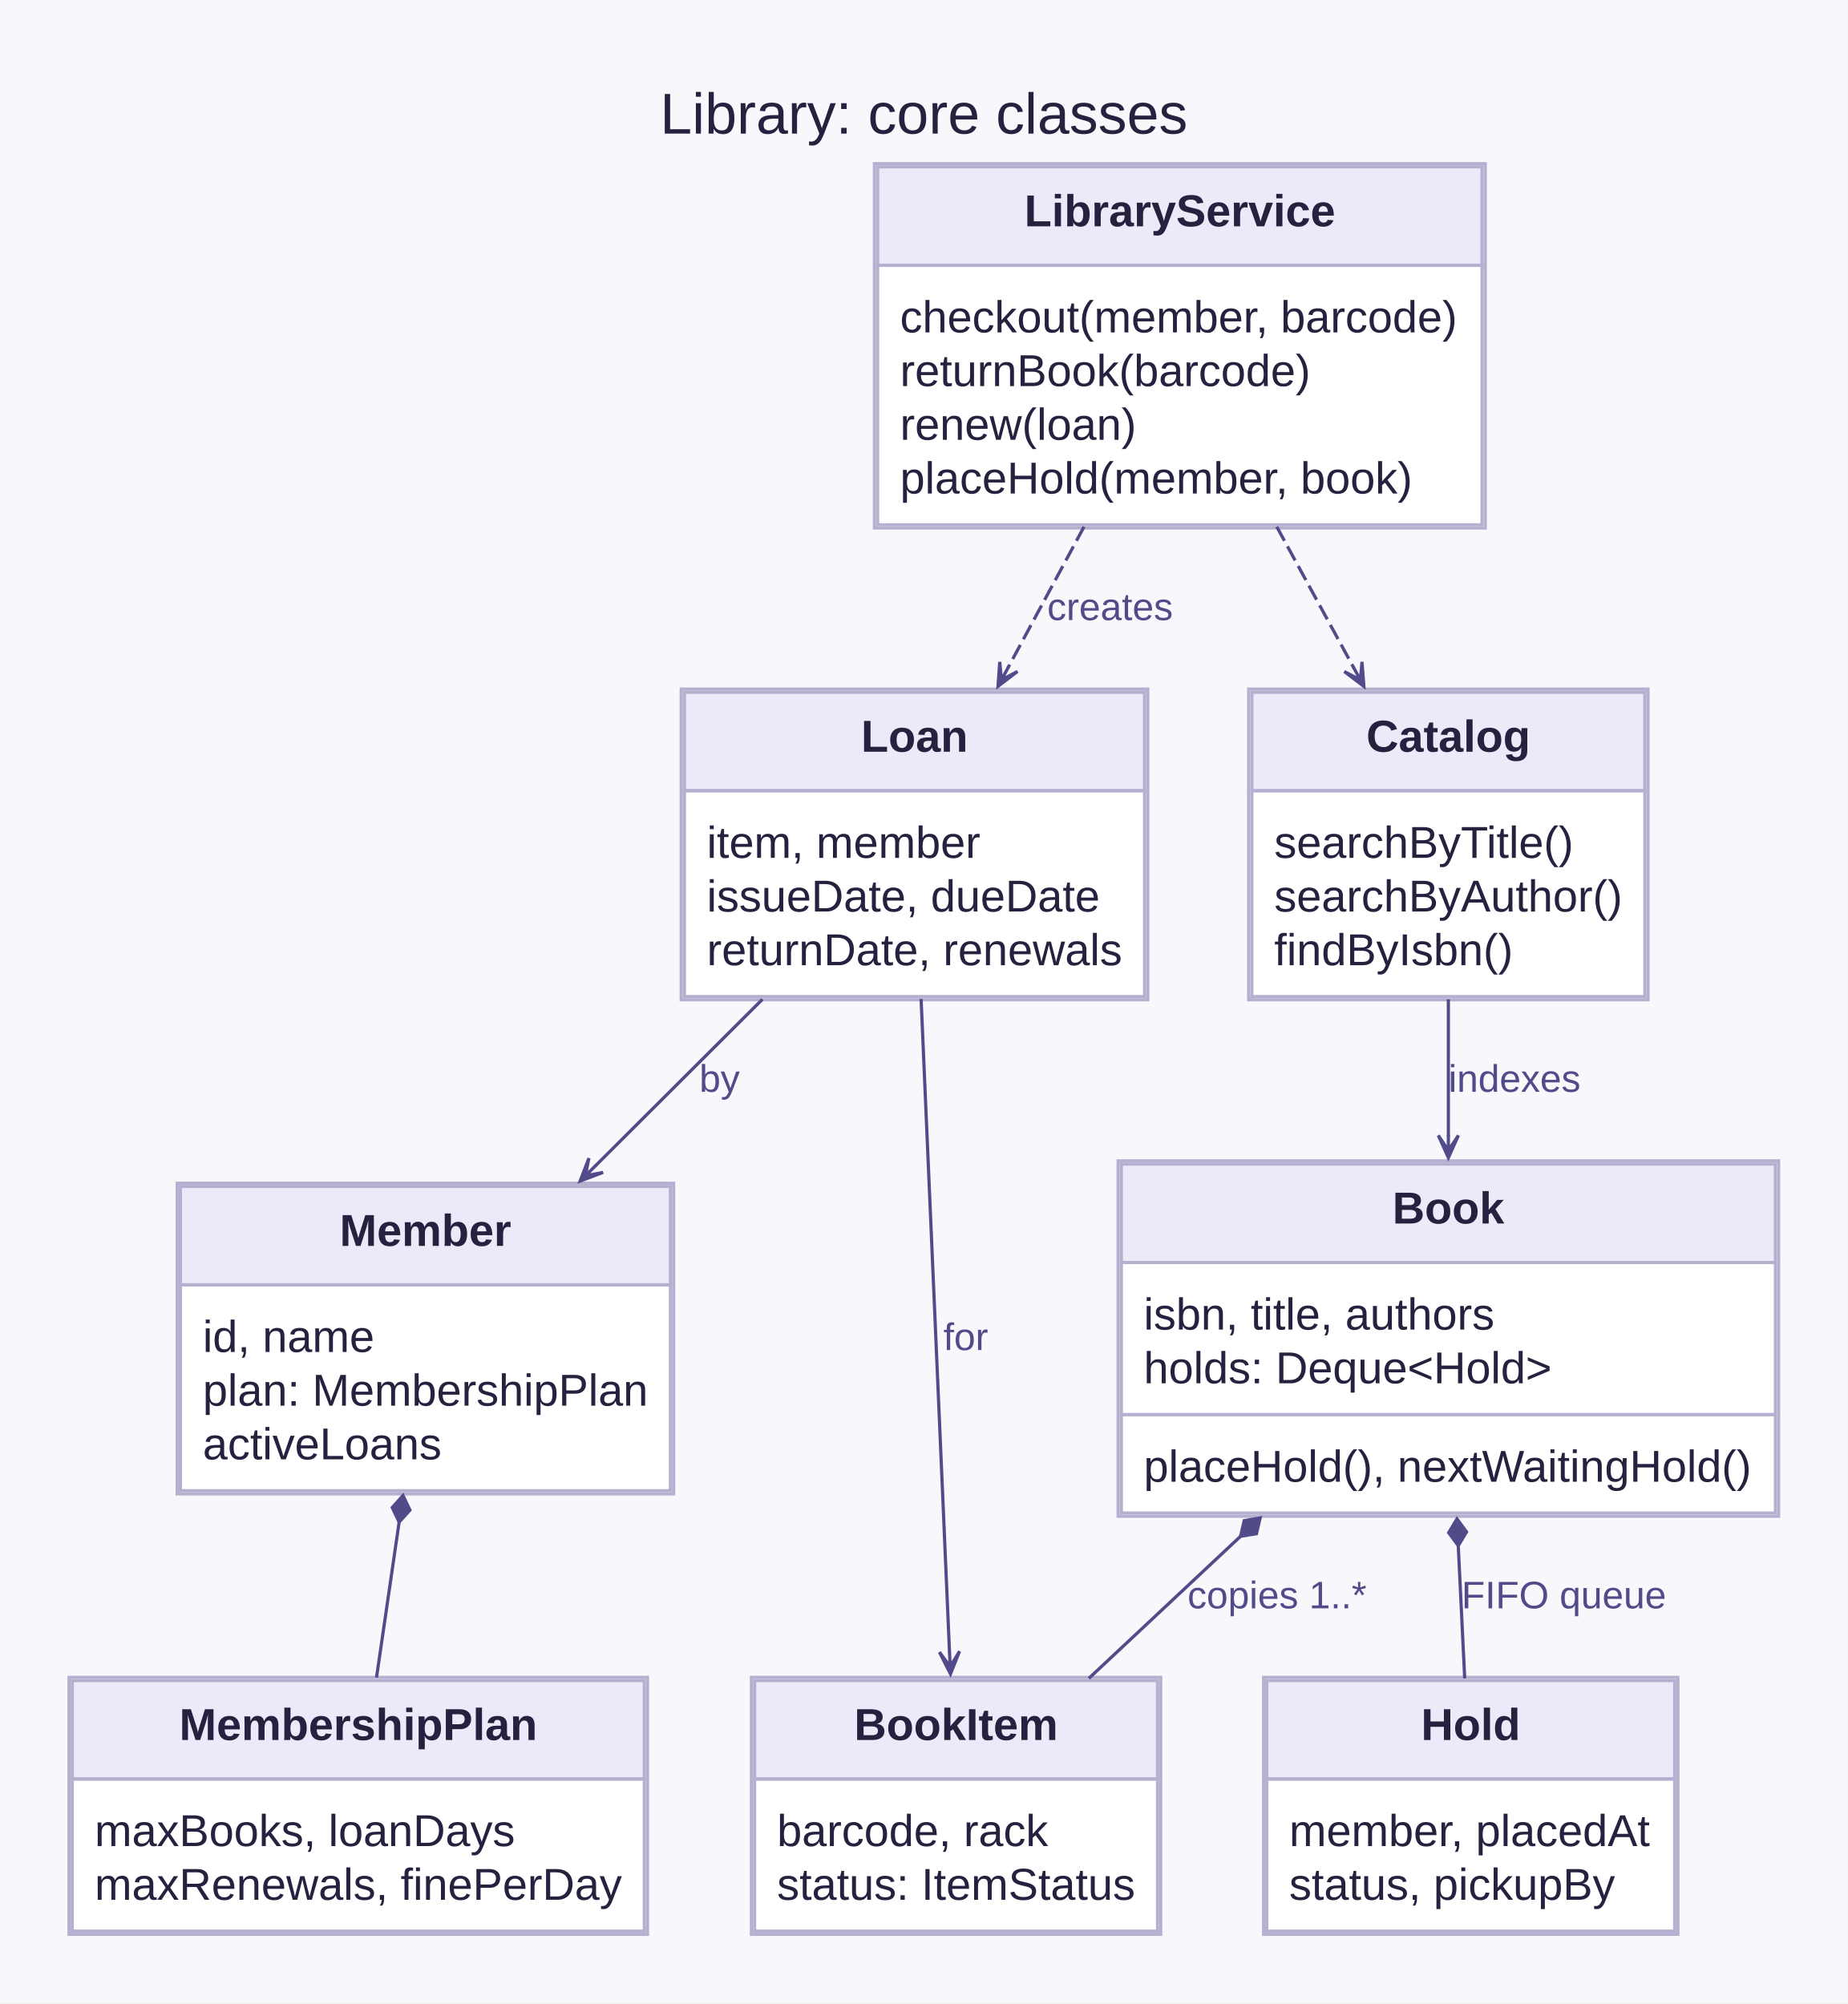
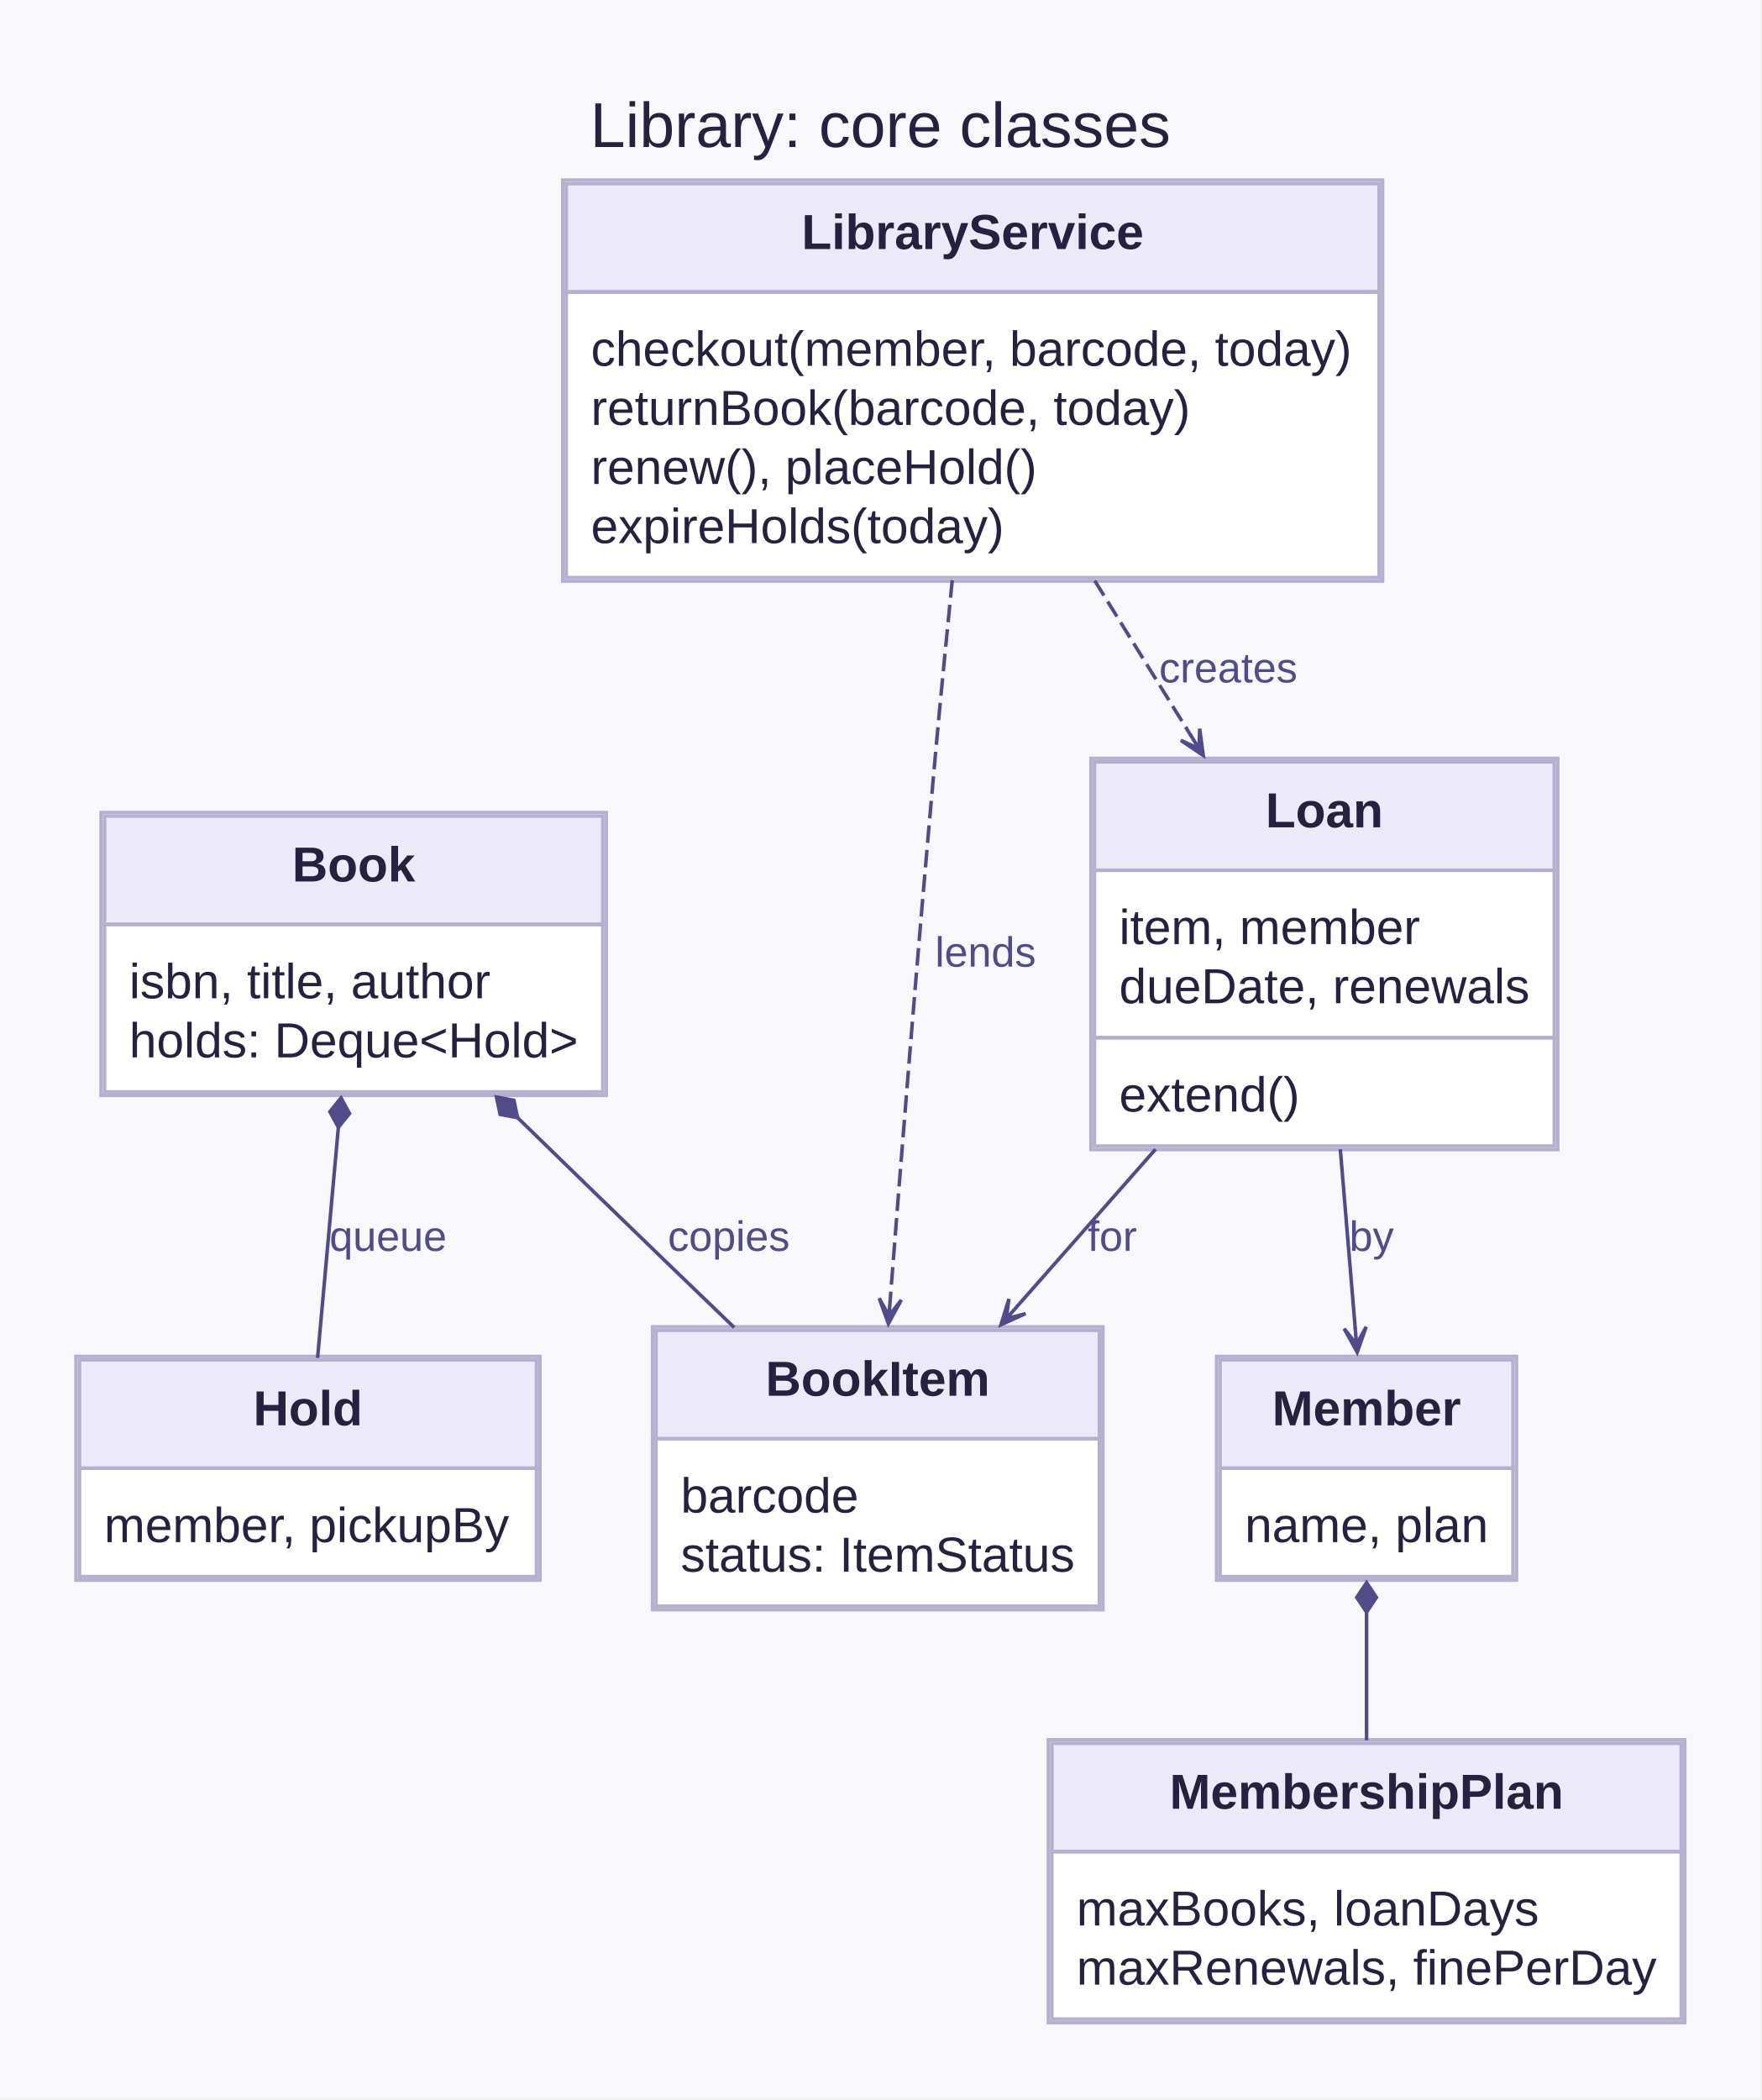
- <svg xmlns="http://www.w3.org/2000/svg" width="578pt" height="627pt" viewBox="0.00 0.00 578.00 627.00" role="img" aria-labelledby="lld-9-classes-title lld-9-classes-desc">
-   <g id="graph0" class="graph" transform="scale(1 1) rotate(0) translate(21.6 605.2)">
-     <polygon fill="#f7f7fc" stroke="none" points="-21.6,21.6 -21.6,-605.2 556.39,-605.2 556.39,21.6 -21.6,21.6" />
-     <text xml:space="preserve" text-anchor="middle" x="267.4" y="-563.4" font-family="Arial" font-size="18.00" fill="#25213e">Library: core classes</text>
+ <svg xmlns="http://www.w3.org/2000/svg" width="501pt" height="597pt" viewBox="0.00 0.00 501.00 597.00" role="img" aria-labelledby="lld-9-classes-title lld-9-classes-desc">
+   <g id="graph0" class="graph" transform="scale(1 1) rotate(0) translate(21.6 575)">
+     <polygon fill="#f7f7fc" stroke="none" points="-21.6,21.6 -21.6,-575 479.04,-575 479.04,21.6 -21.6,21.6" />
+     <text xml:space="preserve" text-anchor="middle" x="228.72" y="-533.2" font-family="Arial" font-size="18.00" fill="#25213e">Library: core classes</text>
    <g id="node1" class="node">
-       <path fill="#b6b0d0" stroke="none" d="M522.79,-242C522.79,-242 340.17,-242 340.17,-242 334.17,-242 328.17,-236 328.17,-230 328.17,-230 328.17,-142.8 328.17,-142.8 328.17,-136.8 334.17,-130.8 340.17,-130.8 340.17,-130.8 522.79,-130.8 522.79,-130.8 528.79,-130.8 534.79,-136.8 534.79,-142.8 534.79,-142.8 534.79,-230 534.79,-230 534.79,-236 528.79,-242 522.79,-242" />
-       <polygon fill="#ffffff" stroke="none" points="328.17,-130.8 328.17,-242 534.79,-242 534.79,-130.8 328.17,-130.8" />
-       <polygon fill="none" stroke="#b6b0d0" points="328.17,-130.8 328.17,-242 534.79,-242 534.79,-130.8 328.17,-130.8" />
-       <polygon fill="#ece9f8" stroke="none" points="329.17,-210.2 329.17,-241 533.79,-241 533.79,-210.2 329.17,-210.2" />
-       <polygon fill="none" stroke="#b6b0d0" points="329.17,-210.2 329.17,-241 533.79,-241 533.79,-210.2 329.17,-210.2" />
-       <text xml:space="preserve" text-anchor="start" x="413.98" y="-222.4" font-family="Arial" font-weight="bold" font-size="14.00" fill="#25213e">Book</text>
-       <polygon fill="none" stroke="#b6b0d0" points="329.17,-162.6 329.17,-210.2 533.79,-210.2 533.79,-162.6 329.17,-162.6" />
-       <text xml:space="preserve" text-anchor="start" x="336.17" y="-189.2" font-family="Arial" font-size="14.00" fill="#25213e">isbn, title, authors</text>
-       <text xml:space="preserve" text-anchor="start" x="336.17" y="-172.4" font-family="Arial" font-size="14.00" fill="#25213e">holds: Deque&lt;Hold&gt;</text>
-       <polygon fill="none" stroke="#b6b0d0" points="329.17,-131.8 329.17,-162.6 533.79,-162.6 533.79,-131.8 329.17,-131.8" />
-       <text xml:space="preserve" text-anchor="start" x="336.17" y="-141.6" font-family="Arial" font-size="14.00" fill="#25213e">placeHold(), nextWaitingHold()</text>
+       <path fill="#b6b0d0" stroke="none" d="M138.79,-344C138.79,-344 19.14,-344 19.14,-344 13.14,-344 7.14,-338 7.14,-332 7.14,-332 7.14,-275.6 7.14,-275.6 7.14,-269.6 13.14,-263.6 19.14,-263.6 19.14,-263.6 138.79,-263.6 138.79,-263.6 144.79,-263.6 150.79,-269.6 150.79,-275.6 150.79,-275.6 150.79,-332 150.79,-332 150.79,-338 144.79,-344 138.79,-344" />
+       <polygon fill="#ffffff" stroke="none" points="7.14,-263.6 7.14,-344 150.79,-344 150.79,-263.6 7.14,-263.6" />
+       <polygon fill="none" stroke="#b6b0d0" points="7.14,-263.6 7.14,-344 150.79,-344 150.79,-263.6 7.14,-263.6" />
+       <polygon fill="#ece9f8" stroke="none" points="8.14,-312.2 8.14,-343 149.79,-343 149.79,-312.2 8.14,-312.2" />
+       <polygon fill="none" stroke="#b6b0d0" points="8.14,-312.2 8.14,-343 149.79,-343 149.79,-312.2 8.14,-312.2" />
+       <text xml:space="preserve" text-anchor="start" x="61.47" y="-324.4" font-family="Arial" font-weight="bold" font-size="14.00" fill="#25213e">Book</text>
+       <polygon fill="none" stroke="#b6b0d0" points="8.14,-264.6 8.14,-312.2 149.79,-312.2 149.79,-264.6 8.14,-264.6" />
+       <text xml:space="preserve" text-anchor="start" x="15.14" y="-291.2" font-family="Arial" font-size="14.00" fill="#25213e">isbn, title, author</text>
+       <text xml:space="preserve" text-anchor="start" x="15.14" y="-274.4" font-family="Arial" font-size="14.00" fill="#25213e">holds: Deque&lt;Hold&gt;</text>
    </g>
    <g id="node2" class="node">
-       <path fill="#b6b0d0" stroke="none" d="M329.5,-80.4C329.5,-80.4 225.46,-80.4 225.46,-80.4 219.46,-80.4 213.46,-74.4 213.46,-68.4 213.46,-68.4 213.46,-12 213.46,-12 213.46,-6 219.46,0 225.46,0 225.46,0 329.5,0 329.5,0 335.5,0 341.5,-6 341.5,-12 341.5,-12 341.5,-68.4 341.5,-68.4 341.5,-74.4 335.5,-80.4 329.5,-80.4" />
-       <polygon fill="#ffffff" stroke="none" points="213.46,0 213.46,-80.4 341.5,-80.4 341.5,0 213.46,0" />
-       <polygon fill="none" stroke="#b6b0d0" points="213.46,0 213.46,-80.4 341.5,-80.4 341.5,0 213.46,0" />
-       <polygon fill="#ece9f8" stroke="none" points="214.46,-48.6 214.46,-79.4 340.5,-79.4 340.5,-48.6 214.46,-48.6" />
-       <polygon fill="none" stroke="#b6b0d0" points="214.46,-48.6 214.46,-79.4 340.5,-79.4 340.5,-48.6 214.46,-48.6" />
-       <text xml:space="preserve" text-anchor="start" x="245.59" y="-60.8" font-family="Arial" font-weight="bold" font-size="14.00" fill="#25213e">BookItem</text>
-       <polygon fill="none" stroke="#b6b0d0" points="214.46,-1 214.46,-48.6 340.5,-48.6 340.5,-1 214.46,-1" />
-       <text xml:space="preserve" text-anchor="start" x="221.46" y="-27.6" font-family="Arial" font-size="14.00" fill="#25213e">barcode, rack</text>
-       <text xml:space="preserve" text-anchor="start" x="221.46" y="-10.8" font-family="Arial" font-size="14.00" fill="#25213e">status: ItemStatus</text>
+       <path fill="#b6b0d0" stroke="none" d="M279.99,-197.8C279.99,-197.8 175.94,-197.8 175.94,-197.8 169.94,-197.8 163.94,-191.8 163.94,-185.8 163.94,-185.8 163.94,-129.4 163.94,-129.4 163.94,-123.4 169.94,-117.4 175.94,-117.4 175.94,-117.4 279.99,-117.4 279.99,-117.4 285.99,-117.4 291.99,-123.4 291.99,-129.4 291.99,-129.4 291.99,-185.8 291.99,-185.8 291.99,-191.8 285.99,-197.8 279.99,-197.8" />
+       <polygon fill="#ffffff" stroke="none" points="163.94,-117.4 163.94,-197.8 291.99,-197.8 291.99,-117.4 163.94,-117.4" />
+       <polygon fill="none" stroke="#b6b0d0" points="163.94,-117.4 163.94,-197.8 291.99,-197.8 291.99,-117.4 163.94,-117.4" />
+       <polygon fill="#ece9f8" stroke="none" points="164.94,-166 164.94,-196.8 290.99,-196.8 290.99,-166 164.94,-166" />
+       <polygon fill="none" stroke="#b6b0d0" points="164.94,-166 164.94,-196.8 290.99,-196.8 290.99,-166 164.94,-166" />
+       <text xml:space="preserve" text-anchor="start" x="196.07" y="-178.2" font-family="Arial" font-weight="bold" font-size="14.00" fill="#25213e">BookItem</text>
+       <polygon fill="none" stroke="#b6b0d0" points="164.94,-118.4 164.94,-166 290.99,-166 290.99,-118.4 164.94,-118.4" />
+       <text xml:space="preserve" text-anchor="start" x="171.94" y="-145" font-family="Arial" font-size="14.00" fill="#25213e">barcode</text>
+       <text xml:space="preserve" text-anchor="start" x="171.94" y="-128.2" font-family="Arial" font-size="14.00" fill="#25213e">status: ItemStatus</text>
    </g>
    <g id="edge1" class="edge">
-       <path fill="none" stroke="#514b89" d="M366.43,-124.49C350.36,-109.45 333.59,-93.74 319,-80.07" />
-       <polygon fill="#514b89" stroke="#514b89" points="366.47,-124.53 371.45,-125.35 372.6,-130.27 367.62,-129.44 366.47,-124.53" />
-       <text xml:space="preserve" text-anchor="middle" x="377.88" y="-102" font-family="Arial" font-size="12.00" fill="#514b89">copies 1..*</text>
+       <path fill="none" stroke="#514b89" d="M125.54,-257.29C139.28,-243.9 154.36,-229.24 168.28,-215.8 174.37,-209.92 180.82,-203.71 187.15,-197.63" />
+       <polygon fill="#514b89" stroke="#514b89" points="125.57,-257.26 124.52,-262.2 119.56,-263.12 120.61,-258.19 125.57,-257.26" />
+       <text xml:space="preserve" text-anchor="middle" x="185.62" y="-219.4" font-family="Arial" font-size="12.00" fill="#514b89">copies</text>
    </g>
    <g id="node6" class="node">
-       <path fill="#b6b0d0" stroke="none" d="M491.28,-80.4C491.28,-80.4 385.68,-80.4 385.68,-80.4 379.68,-80.4 373.68,-74.4 373.68,-68.4 373.68,-68.4 373.68,-12 373.68,-12 373.68,-6 379.68,0 385.68,0 385.68,0 491.28,0 491.28,0 497.28,0 503.28,-6 503.28,-12 503.28,-12 503.28,-68.4 503.28,-68.4 503.28,-74.4 497.28,-80.4 491.28,-80.4" />
-       <polygon fill="#ffffff" stroke="none" points="373.68,0 373.68,-80.4 503.28,-80.4 503.28,0 373.68,0" />
-       <polygon fill="none" stroke="#b6b0d0" points="373.68,0 373.68,-80.4 503.28,-80.4 503.28,0 373.68,0" />
-       <polygon fill="#ece9f8" stroke="none" points="374.68,-48.6 374.68,-79.4 502.28,-79.4 502.28,-48.6 374.68,-48.6" />
-       <polygon fill="none" stroke="#b6b0d0" points="374.68,-48.6 374.68,-79.4 502.28,-79.4 502.28,-48.6 374.68,-48.6" />
-       <text xml:space="preserve" text-anchor="start" x="422.93" y="-60.8" font-family="Arial" font-weight="bold" font-size="14.00" fill="#25213e">Hold</text>
-       <polygon fill="none" stroke="#b6b0d0" points="374.68,-1 374.68,-48.6 502.28,-48.6 502.28,-1 374.68,-1" />
-       <text xml:space="preserve" text-anchor="start" x="381.68" y="-27.6" font-family="Arial" font-size="14.00" fill="#25213e">member, placedAt</text>
-       <text xml:space="preserve" text-anchor="start" x="381.68" y="-10.8" font-family="Arial" font-size="14.00" fill="#25213e">status, pickupBy</text>
+       <path fill="#b6b0d0" stroke="none" d="M119.93,-189.4C119.93,-189.4 12,-189.4 12,-189.4 6,-189.4 0,-183.4 0,-177.4 0,-177.4 0,-137.8 0,-137.8 0,-131.8 6,-125.8 12,-125.8 12,-125.8 119.93,-125.8 119.93,-125.8 125.93,-125.8 131.93,-131.8 131.93,-137.8 131.93,-137.8 131.93,-177.4 131.93,-177.4 131.93,-183.4 125.93,-189.4 119.93,-189.4" />
+       <polygon fill="#ffffff" stroke="none" points="0,-125.8 0,-189.4 131.93,-189.4 131.93,-125.8 0,-125.8" />
+       <polygon fill="none" stroke="#b6b0d0" points="0,-125.8 0,-189.4 131.93,-189.4 131.93,-125.8 0,-125.8" />
+       <polygon fill="#ece9f8" stroke="none" points="1,-157.6 1,-188.4 130.93,-188.4 130.93,-157.6 1,-157.6" />
+       <polygon fill="none" stroke="#b6b0d0" points="1,-157.6 1,-188.4 130.93,-188.4 130.93,-157.6 1,-157.6" />
+       <text xml:space="preserve" text-anchor="start" x="50.41" y="-169.8" font-family="Arial" font-weight="bold" font-size="14.00" fill="#25213e">Hold</text>
+       <polygon fill="none" stroke="#b6b0d0" points="1,-126.8 1,-157.6 130.93,-157.6 130.93,-126.8 1,-126.8" />
+       <text xml:space="preserve" text-anchor="start" x="8" y="-136.6" font-family="Arial" font-size="14.00" fill="#25213e">member, pickupBy</text>
    </g>
    <g id="edge2" class="edge">
-       <path fill="none" stroke="#514b89" d="M434.57,-121.66C435.26,-107.49 435.97,-92.89 436.59,-80.07" />
-       <polygon fill="#514b89" stroke="#514b89" points="434.58,-121.59 437.17,-125.92 434.17,-129.98 431.58,-125.65 434.58,-121.59" />
-       <text xml:space="preserve" text-anchor="middle" x="467.62" y="-102" font-family="Arial" font-size="12.00" fill="#514b89">FIFO queue</text>
+       <path fill="none" stroke="#514b89" d="M74.6,-254.41C72.65,-232.77 70.41,-207.93 68.7,-188.97" />
+       <polygon fill="#514b89" stroke="#514b89" points="74.61,-254.51 77.78,-258.45 75.37,-262.88 72.2,-258.95 74.61,-254.51" />
+       <text xml:space="preserve" text-anchor="middle" x="88.76" y="-219.4" font-family="Arial" font-size="12.00" fill="#514b89">queue</text>
    </g>
    <g id="node3" class="node">
-       <path fill="#b6b0d0" stroke="none" d="M177.13,-235C177.13,-235 45.83,-235 45.83,-235 39.83,-235 33.83,-229 33.83,-223 33.83,-223 33.83,-149.8 33.83,-149.8 33.83,-143.8 39.83,-137.8 45.83,-137.8 45.83,-137.8 177.13,-137.8 177.13,-137.8 183.13,-137.8 189.13,-143.8 189.13,-149.8 189.13,-149.8 189.13,-223 189.13,-223 189.13,-229 183.13,-235 177.13,-235" />
-       <polygon fill="#ffffff" stroke="none" points="33.83,-137.8 33.83,-235 189.13,-235 189.13,-137.8 33.83,-137.8" />
-       <polygon fill="none" stroke="#b6b0d0" points="33.83,-137.8 33.83,-235 189.13,-235 189.13,-137.8 33.83,-137.8" />
-       <polygon fill="#ece9f8" stroke="none" points="34.83,-203.2 34.83,-234 188.13,-234 188.13,-203.2 34.83,-203.2" />
-       <polygon fill="none" stroke="#b6b0d0" points="34.83,-203.2 34.83,-234 188.13,-234 188.13,-203.2 34.83,-203.2" />
-       <text xml:space="preserve" text-anchor="start" x="84.64" y="-215.4" font-family="Arial" font-weight="bold" font-size="14.00" fill="#25213e">Member</text>
-       <polygon fill="none" stroke="#b6b0d0" points="34.83,-138.8 34.83,-203.2 188.13,-203.2 188.13,-138.8 34.83,-138.8" />
-       <text xml:space="preserve" text-anchor="start" x="41.83" y="-182.2" font-family="Arial" font-size="14.00" fill="#25213e">id, name</text>
-       <text xml:space="preserve" text-anchor="start" x="41.83" y="-165.4" font-family="Arial" font-size="14.00" fill="#25213e">plan: MembershipPlan</text>
-       <text xml:space="preserve" text-anchor="start" x="41.83" y="-148.6" font-family="Arial" font-size="14.00" fill="#25213e">activeLoans</text>
+       <path fill="#b6b0d0" stroke="none" d="M397.6,-189.4C397.6,-189.4 336.33,-189.4 336.33,-189.4 330.33,-189.4 324.33,-183.4 324.33,-177.4 324.33,-177.4 324.33,-137.8 324.33,-137.8 324.33,-131.8 330.33,-125.8 336.33,-125.8 336.33,-125.8 397.6,-125.8 397.6,-125.8 403.6,-125.8 409.6,-131.8 409.6,-137.8 409.6,-137.8 409.6,-177.4 409.6,-177.4 409.6,-183.4 403.6,-189.4 397.6,-189.4" />
+       <polygon fill="#ffffff" stroke="none" points="324.33,-125.8 324.33,-189.4 409.6,-189.4 409.6,-125.8 324.33,-125.8" />
+       <polygon fill="none" stroke="#b6b0d0" points="324.33,-125.8 324.33,-189.4 409.6,-189.4 409.6,-125.8 324.33,-125.8" />
+       <polygon fill="#ece9f8" stroke="none" points="325.33,-157.6 325.33,-188.4 408.6,-188.4 408.6,-157.6 325.33,-157.6" />
+       <polygon fill="none" stroke="#b6b0d0" points="325.33,-157.6 325.33,-188.4 408.6,-188.4 408.6,-157.6 325.33,-157.6" />
+       <text xml:space="preserve" text-anchor="start" x="340.12" y="-169.8" font-family="Arial" font-weight="bold" font-size="14.00" fill="#25213e">Member</text>
+       <polygon fill="none" stroke="#b6b0d0" points="325.33,-126.8 325.33,-157.6 408.6,-157.6 408.6,-126.8 325.33,-126.8" />
+       <text xml:space="preserve" text-anchor="start" x="332.33" y="-136.6" font-family="Arial" font-size="14.00" fill="#25213e">name, plan</text>
    </g>
    <g id="node4" class="node">
-       <path fill="#b6b0d0" stroke="none" d="M168.96,-80.4C168.96,-80.4 12,-80.4 12,-80.4 6,-80.4 0,-74.4 0,-68.4 0,-68.4 0,-12 0,-12 0,-6 6,0 12,0 12,0 168.96,0 168.96,0 174.96,0 180.96,-6 180.96,-12 180.96,-12 180.96,-68.4 180.96,-68.4 180.96,-74.4 174.96,-80.4 168.96,-80.4" />
-       <polygon fill="#ffffff" stroke="none" points="0,0 0,-80.4 180.96,-80.4 180.96,0 0,0" />
-       <polygon fill="none" stroke="#b6b0d0" points="0,0 0,-80.4 180.96,-80.4 180.96,0 0,0" />
-       <polygon fill="#ece9f8" stroke="none" points="1,-48.6 1,-79.4 179.96,-79.4 179.96,-48.6 1,-48.6" />
-       <polygon fill="none" stroke="#b6b0d0" points="1,-48.6 1,-79.4 179.96,-79.4 179.96,-48.6 1,-48.6" />
-       <text xml:space="preserve" text-anchor="start" x="34.47" y="-60.8" font-family="Arial" font-weight="bold" font-size="14.00" fill="#25213e">MembershipPlan</text>
-       <polygon fill="none" stroke="#b6b0d0" points="1,-1 1,-48.6 179.96,-48.6 179.96,-1 1,-1" />
-       <text xml:space="preserve" text-anchor="start" x="8" y="-27.6" font-family="Arial" font-size="14.00" fill="#25213e">maxBooks, loanDays</text>
-       <text xml:space="preserve" text-anchor="start" x="8" y="-10.8" font-family="Arial" font-size="14.00" fill="#25213e">maxRenewals, finePerDay</text>
+       <path fill="#b6b0d0" stroke="none" d="M445.44,-80.4C445.44,-80.4 288.49,-80.4 288.49,-80.4 282.49,-80.4 276.49,-74.4 276.49,-68.4 276.49,-68.4 276.49,-12 276.49,-12 276.49,-6 282.49,0 288.49,0 288.49,0 445.44,0 445.44,0 451.44,0 457.44,-6 457.44,-12 457.44,-12 457.44,-68.4 457.44,-68.4 457.44,-74.4 451.44,-80.4 445.44,-80.4" />
+       <polygon fill="#ffffff" stroke="none" points="276.49,0 276.49,-80.4 457.44,-80.4 457.44,0 276.49,0" />
+       <polygon fill="none" stroke="#b6b0d0" points="276.49,0 276.49,-80.4 457.44,-80.4 457.44,0 276.49,0" />
+       <polygon fill="#ece9f8" stroke="none" points="277.49,-48.6 277.49,-79.4 456.44,-79.4 456.44,-48.6 277.49,-48.6" />
+       <polygon fill="none" stroke="#b6b0d0" points="277.49,-48.6 277.49,-79.4 456.44,-79.4 456.44,-48.6 277.49,-48.6" />
+       <text xml:space="preserve" text-anchor="start" x="310.95" y="-60.8" font-family="Arial" font-weight="bold" font-size="14.00" fill="#25213e">MembershipPlan</text>
+       <polygon fill="none" stroke="#b6b0d0" points="277.49,-1 277.49,-48.6 456.44,-48.6 456.44,-1 277.49,-1" />
+       <text xml:space="preserve" text-anchor="start" x="284.49" y="-27.6" font-family="Arial" font-size="14.00" fill="#25213e">maxBooks, loanDays</text>
+       <text xml:space="preserve" text-anchor="start" x="284.49" y="-10.8" font-family="Arial" font-size="14.00" fill="#25213e">maxRenewals, finePerDay</text>
    </g>
    <g id="edge3" class="edge">
-       <path fill="none" stroke="#514b89" d="M103.3,-129.24C100.92,-112.89 98.37,-95.39 96.18,-80.33" />
-       <polygon fill="#514b89" stroke="#514b89" points="103.26,-128.98 106.64,-132.73 104.47,-137.29 101.1,-133.54 103.26,-128.98" />
+       <path fill="none" stroke="#514b89" d="M366.97,-116.78C366.97,-104.96 366.97,-92.03 366.97,-80.26" />
+       <polygon fill="#514b89" stroke="#514b89" points="366.97,-116.68 369.77,-120.88 366.97,-125.08 364.17,-120.88 366.97,-116.68" />
    </g>
    <g id="node5" class="node">
-       <path fill="#b6b0d0" stroke="none" d="M325.45,-389.6C325.45,-389.6 203.5,-389.6 203.5,-389.6 197.5,-389.6 191.5,-383.6 191.5,-377.6 191.5,-377.6 191.5,-304.4 191.5,-304.4 191.5,-298.4 197.5,-292.4 203.5,-292.4 203.5,-292.4 325.45,-292.4 325.45,-292.4 331.45,-292.4 337.45,-298.4 337.45,-304.4 337.45,-304.4 337.45,-377.6 337.45,-377.6 337.45,-383.6 331.45,-389.6 325.45,-389.6" />
-       <polygon fill="#ffffff" stroke="none" points="191.5,-292.4 191.5,-389.6 337.45,-389.6 337.45,-292.4 191.5,-292.4" />
-       <polygon fill="none" stroke="#b6b0d0" points="191.5,-292.4 191.5,-389.6 337.45,-389.6 337.45,-292.4 191.5,-292.4" />
-       <polygon fill="#ece9f8" stroke="none" points="192.5,-357.8 192.5,-388.6 336.45,-388.6 336.45,-357.8 192.5,-357.8" />
-       <polygon fill="none" stroke="#b6b0d0" points="192.5,-357.8 192.5,-388.6 336.45,-388.6 336.45,-357.8 192.5,-357.8" />
-       <text xml:space="preserve" text-anchor="start" x="247.76" y="-370" font-family="Arial" font-weight="bold" font-size="14.00" fill="#25213e">Loan</text>
-       <polygon fill="none" stroke="#b6b0d0" points="192.5,-293.4 192.5,-357.8 336.45,-357.8 336.45,-293.4 192.5,-293.4" />
-       <text xml:space="preserve" text-anchor="start" x="199.5" y="-336.8" font-family="Arial" font-size="14.00" fill="#25213e">item, member</text>
-       <text xml:space="preserve" text-anchor="start" x="199.5" y="-320" font-family="Arial" font-size="14.00" fill="#25213e">issueDate, dueDate</text>
-       <text xml:space="preserve" text-anchor="start" x="199.5" y="-303.2" font-family="Arial" font-size="14.00" fill="#25213e">returnDate, renewals</text>
+       <path fill="#b6b0d0" stroke="none" d="M409.33,-359.4C409.33,-359.4 300.6,-359.4 300.6,-359.4 294.6,-359.4 288.6,-353.4 288.6,-347.4 288.6,-347.4 288.6,-260.2 288.6,-260.2 288.6,-254.2 294.6,-248.2 300.6,-248.2 300.6,-248.2 409.33,-248.2 409.33,-248.2 415.33,-248.2 421.33,-254.2 421.33,-260.2 421.33,-260.2 421.33,-347.4 421.33,-347.4 421.33,-353.4 415.33,-359.4 409.33,-359.4" />
+       <polygon fill="#ffffff" stroke="none" points="288.6,-248.2 288.6,-359.4 421.33,-359.4 421.33,-248.2 288.6,-248.2" />
+       <polygon fill="none" stroke="#b6b0d0" points="288.6,-248.2 288.6,-359.4 421.33,-359.4 421.33,-248.2 288.6,-248.2" />
+       <polygon fill="#ece9f8" stroke="none" points="289.6,-327.6 289.6,-358.4 420.33,-358.4 420.33,-327.6 289.6,-327.6" />
+       <polygon fill="none" stroke="#b6b0d0" points="289.6,-327.6 289.6,-358.4 420.33,-358.4 420.33,-327.6 289.6,-327.6" />
+       <text xml:space="preserve" text-anchor="start" x="338.24" y="-339.8" font-family="Arial" font-weight="bold" font-size="14.00" fill="#25213e">Loan</text>
+       <polygon fill="none" stroke="#b6b0d0" points="289.6,-280 289.6,-327.6 420.33,-327.6 420.33,-280 289.6,-280" />
+       <text xml:space="preserve" text-anchor="start" x="296.6" y="-306.6" font-family="Arial" font-size="14.00" fill="#25213e">item, member</text>
+       <text xml:space="preserve" text-anchor="start" x="296.6" y="-289.8" font-family="Arial" font-size="14.00" fill="#25213e">dueDate, renewals</text>
+       <polygon fill="none" stroke="#b6b0d0" points="289.6,-249.2 289.6,-280 420.33,-280 420.33,-249.2 289.6,-249.2" />
+       <text xml:space="preserve" text-anchor="start" x="296.6" y="-259" font-family="Arial" font-size="14.00" fill="#25213e">extend()</text>
    </g>
    <g id="edge4" class="edge">
-       <path fill="none" stroke="#514b89" d="M266.54,-292.65C268.98,-236.66 273.01,-144.03 275.43,-88.19" />
-       <polygon fill="#514b89" stroke="#514b89" points="275.73,-81.45 278.57,-88.58 275.63,-83.73 275.42,-88.44 275.42,-88.44 275.42,-88.44 275.63,-83.73 272.28,-88.3 275.73,-81.45" />
-       <text xml:space="preserve" text-anchor="middle" x="280.52" y="-182.8" font-family="Arial" font-size="12.00" fill="#514b89">for</text>
+       <path fill="none" stroke="#514b89" d="M306.95,-248.28C293.92,-233.49 279.97,-217.64 267.46,-203.45" />
+       <polygon fill="#514b89" stroke="#514b89" points="263.01,-198.39 270,-201.56 264.52,-200.1 267.63,-203.64 267.63,-203.64 267.63,-203.64 264.52,-200.1 265.27,-205.72 263.01,-198.39" />
+       <text xml:space="preserve" text-anchor="middle" x="294.66" y="-219.4" font-family="Arial" font-size="12.00" fill="#514b89">for</text>
    </g>
    <g id="edge5" class="edge">
-       <path fill="none" stroke="#514b89" d="M216.91,-292.55C200.36,-276.05 181.69,-257.43 164.71,-240.49" />
-       <polygon fill="#514b89" stroke="#514b89" points="159.88,-235.68 167.06,-238.39 161.5,-237.29 164.84,-240.62 164.84,-240.62 164.84,-240.62 161.5,-237.29 162.62,-242.85 159.88,-235.68" />
-       <text xml:space="preserve" text-anchor="middle" x="203.48" y="-263.6" font-family="Arial" font-size="12.00" fill="#514b89">by</text>
+       <path fill="none" stroke="#514b89" d="M359.5,-248.28C360.91,-231.3 362.44,-212.94 363.75,-197.28" />
+       <polygon fill="#514b89" stroke="#514b89" points="364.3,-190.57 366.86,-197.81 364.12,-192.84 363.72,-197.55 363.72,-197.55 363.72,-197.55 364.12,-192.84 360.59,-197.28 364.3,-190.57" />
+       <text xml:space="preserve" text-anchor="middle" x="368.38" y="-219.4" font-family="Arial" font-size="12.00" fill="#514b89">by</text>
    </g>
    <g id="node7" class="node">
-       <path fill="#b6b0d0" stroke="none" d="M481.94,-389.6C481.94,-389.6 381.01,-389.6 381.01,-389.6 375.01,-389.6 369.01,-383.6 369.01,-377.6 369.01,-377.6 369.01,-304.4 369.01,-304.4 369.01,-298.4 375.01,-292.4 381.01,-292.4 381.01,-292.4 481.94,-292.4 481.94,-292.4 487.94,-292.4 493.94,-298.4 493.94,-304.4 493.94,-304.4 493.94,-377.6 493.94,-377.6 493.94,-383.6 487.94,-389.6 481.94,-389.6" />
-       <polygon fill="#ffffff" stroke="none" points="369.01,-292.4 369.01,-389.6 493.94,-389.6 493.94,-292.4 369.01,-292.4" />
-       <polygon fill="none" stroke="#b6b0d0" points="369.01,-292.4 369.01,-389.6 493.94,-389.6 493.94,-292.4 369.01,-292.4" />
-       <polygon fill="#ece9f8" stroke="none" points="370.01,-357.8 370.01,-388.6 492.94,-388.6 492.94,-357.8 370.01,-357.8" />
-       <polygon fill="none" stroke="#b6b0d0" points="370.01,-357.8 370.01,-388.6 492.94,-388.6 492.94,-357.8 370.01,-357.8" />
-       <text xml:space="preserve" text-anchor="start" x="405.81" y="-370" font-family="Arial" font-weight="bold" font-size="14.00" fill="#25213e">Catalog</text>
-       <polygon fill="none" stroke="#b6b0d0" points="370.01,-293.4 370.01,-357.8 492.94,-357.8 492.94,-293.4 370.01,-293.4" />
-       <text xml:space="preserve" text-anchor="start" x="377.01" y="-336.8" font-family="Arial" font-size="14.00" fill="#25213e">searchByTitle()</text>
-       <text xml:space="preserve" text-anchor="start" x="377.01" y="-320" font-family="Arial" font-size="14.00" fill="#25213e">searchByAuthor()</text>
-       <text xml:space="preserve" text-anchor="start" x="377.01" y="-303.2" font-family="Arial" font-size="14.00" fill="#25213e">findByIsbn()</text>
+       <path fill="#b6b0d0" stroke="none" d="M359.52,-523.8C359.52,-523.8 150.41,-523.8 150.41,-523.8 144.41,-523.8 138.41,-517.8 138.41,-511.8 138.41,-511.8 138.41,-421.8 138.41,-421.8 138.41,-415.8 144.41,-409.8 150.41,-409.8 150.41,-409.8 359.52,-409.8 359.52,-409.8 365.52,-409.8 371.52,-415.8 371.52,-421.8 371.52,-421.8 371.52,-511.8 371.52,-511.8 371.52,-517.8 365.52,-523.8 359.52,-523.8" />
+       <polygon fill="#ffffff" stroke="none" points="138.41,-409.8 138.41,-523.8 371.52,-523.8 371.52,-409.8 138.41,-409.8" />
+       <polygon fill="none" stroke="#b6b0d0" points="138.41,-409.8 138.41,-523.8 371.52,-523.8 371.52,-409.8 138.41,-409.8" />
+       <polygon fill="#ece9f8" stroke="none" points="139.41,-492 139.41,-522.8 370.52,-522.8 370.52,-492 139.41,-492" />
+       <polygon fill="none" stroke="#b6b0d0" points="139.41,-492 139.41,-522.8 370.52,-522.8 370.52,-492 139.41,-492" />
+       <text xml:space="preserve" text-anchor="start" x="206.32" y="-504.2" font-family="Arial" font-weight="bold" font-size="14.00" fill="#25213e">LibraryService</text>
+       <polygon fill="none" stroke="#b6b0d0" points="139.41,-410.8 139.41,-492 370.52,-492 370.52,-410.8 139.41,-410.8" />
+       <text xml:space="preserve" text-anchor="start" x="146.41" y="-471" font-family="Arial" font-size="14.00" fill="#25213e">checkout(member, barcode, today)</text>
+       <text xml:space="preserve" text-anchor="start" x="146.41" y="-454.2" font-family="Arial" font-size="14.00" fill="#25213e">returnBook(barcode, today)</text>
+       <text xml:space="preserve" text-anchor="start" x="146.41" y="-437.4" font-family="Arial" font-size="14.00" fill="#25213e">renew(), placeHold()</text>
+       <text xml:space="preserve" text-anchor="start" x="146.41" y="-420.6" font-family="Arial" font-size="14.00" fill="#25213e">expireHolds(today)</text>
+     </g>
+     <g id="edge7" class="edge">
+       <path fill="none" stroke="#514b89" stroke-dasharray="5,2" d="M249.16,-410.05C247.52,-393.73 245.77,-375.86 244.28,-359.4 239.5,-306.77 234.68,-246.32 231.53,-205.61" />
+       <polygon fill="#514b89" stroke="#514b89" points="231,-198.7 234.68,-205.44 231.17,-200.98 231.54,-205.68 231.54,-205.68 231.54,-205.68 231.17,-200.98 228.39,-205.92 231,-198.7" />
+       <text xml:space="preserve" text-anchor="middle" x="258.62" y="-300.2" font-family="Arial" font-size="12.00" fill="#514b89">lends</text>
    </g>
    <g id="edge6" class="edge">
-       <path fill="none" stroke="#514b89" d="M431.48,-292.55C431.48,-278.97 431.48,-263.96 431.48,-249.63" />
-       <polygon fill="#514b89" stroke="#514b89" points="431.48,-242.97 434.63,-249.97 431.48,-245.25 431.48,-249.97 431.48,-249.97 431.48,-249.97 431.48,-245.25 428.33,-249.97 431.48,-242.97" />
-       <text xml:space="preserve" text-anchor="middle" x="452.16" y="-263.6" font-family="Arial" font-size="12.00" fill="#514b89">indexes</text>
-     </g>
-     <g id="node8" class="node">
-       <path fill="#b6b0d0" stroke="none" d="M431.02,-554C431.02,-554 263.94,-554 263.94,-554 257.94,-554 251.94,-548 251.94,-542 251.94,-542 251.94,-452 251.94,-452 251.94,-446 257.94,-440 263.94,-440 263.94,-440 431.02,-440 431.02,-440 437.02,-440 443.02,-446 443.02,-452 443.02,-452 443.02,-542 443.02,-542 443.02,-548 437.02,-554 431.02,-554" />
-       <polygon fill="#ffffff" stroke="none" points="251.94,-440 251.94,-554 443.02,-554 443.02,-440 251.94,-440" />
-       <polygon fill="none" stroke="#b6b0d0" points="251.94,-440 251.94,-554 443.02,-554 443.02,-440 251.94,-440" />
-       <polygon fill="#ece9f8" stroke="none" points="252.94,-522.2 252.94,-553 442.02,-553 442.02,-522.2 252.94,-522.2" />
-       <polygon fill="none" stroke="#b6b0d0" points="252.94,-522.2 252.94,-553 442.02,-553 442.02,-522.2 252.94,-522.2" />
-       <text xml:space="preserve" text-anchor="start" x="298.84" y="-534.4" font-family="Arial" font-weight="bold" font-size="14.00" fill="#25213e">LibraryService</text>
-       <polygon fill="none" stroke="#b6b0d0" points="252.94,-441 252.94,-522.2 442.02,-522.2 442.02,-441 252.94,-441" />
-       <text xml:space="preserve" text-anchor="start" x="259.94" y="-501.2" font-family="Arial" font-size="14.00" fill="#25213e">checkout(member, barcode)</text>
-       <text xml:space="preserve" text-anchor="start" x="259.94" y="-484.4" font-family="Arial" font-size="14.00" fill="#25213e">returnBook(barcode)</text>
-       <text xml:space="preserve" text-anchor="start" x="259.94" y="-467.6" font-family="Arial" font-size="14.00" fill="#25213e">renew(loan)</text>
-       <text xml:space="preserve" text-anchor="start" x="259.94" y="-450.8" font-family="Arial" font-size="14.00" fill="#25213e">placeHold(member, book)</text>
-     </g>
-     <g id="edge7" class="edge">
-       <path fill="none" stroke="#514b89" stroke-dasharray="5,2" d="M317.51,-440.4C309.77,-426.04 301.45,-410.6 293.74,-396.3" />
-       <polygon fill="#514b89" stroke="#514b89" points="290.59,-390.46 296.69,-395.12 291.68,-392.46 293.92,-396.62 293.92,-396.62 293.92,-396.62 291.68,-392.46 291.14,-398.11 290.59,-390.46" />
-       <text xml:space="preserve" text-anchor="middle" x="325.65" y="-411.2" font-family="Arial" font-size="12.00" fill="#514b89">creates</text>
-     </g>
-     <g id="edge8" class="edge">
-       <path fill="none" stroke="#514b89" stroke-dasharray="5,2" d="M377.8,-440.4C385.64,-426.04 394.06,-410.6 401.86,-396.3" />
-       <polygon fill="#514b89" stroke="#514b89" points="405.05,-390.45 404.46,-398.11 403.96,-392.46 401.7,-396.6 401.7,-396.6 401.7,-396.6 403.96,-392.46 398.93,-395.09 405.05,-390.45" />
+       <path fill="none" stroke="#514b89" stroke-dasharray="5,2" d="M289.66,-409.94C298.51,-395.69 308.08,-380.29 317.08,-365.79" />
+       <polygon fill="#514b89" stroke="#514b89" points="320.53,-360.24 319.52,-367.84 319.33,-362.17 316.84,-366.18 316.84,-366.18 316.84,-366.18 319.33,-362.17 314.16,-364.52 320.53,-360.24" />
+       <text xml:space="preserve" text-anchor="middle" x="327.64" y="-381" font-family="Arial" font-size="12.00" fill="#514b89">creates</text>
    </g>
  </g>
</svg>
